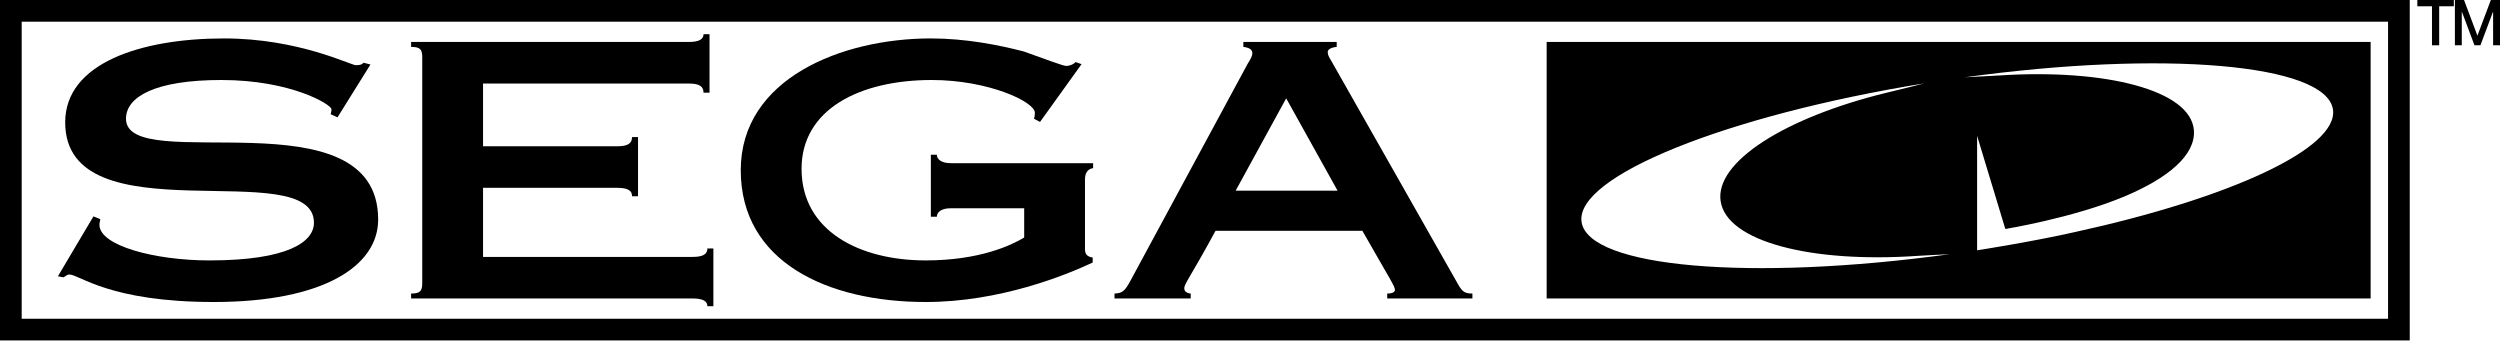
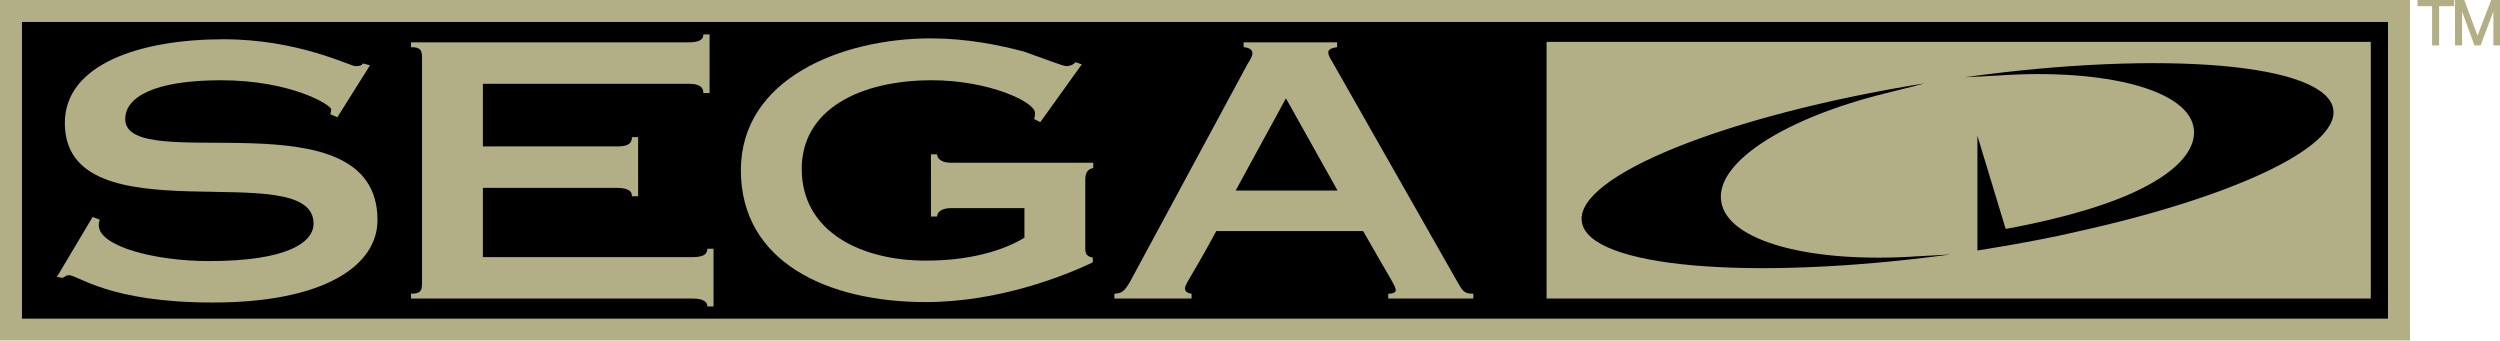
- <svg xmlns="http://www.w3.org/2000/svg" x="0px" y="0px" width="566.929px" height="77.199px">
-   <path d="M76.534 26.614l-1.553-.719c.097-.32.194-.719.194-1.119 0-1.039-9.127-6.633-24.953-6.633-15.146 0-21.651 3.836-21.651 8.79 0 13.104 57.186-6.072 57.186 22.854 0 10.548-12.428 18.699-37.283 18.699-23.689 0-30.486-6.233-32.719-6.233-.583 0-.874.398-1.359.639l-1.262-.24 8.058-13.585 1.554.639c0 .322-.195.642-.195 1.28 0 4.716 12.525 8.069 24.953 8.069 17.671 0 23.69-4.153 23.69-8.55 0-15.66-56.41 3.755-56.41-22.771 0-13.425 17.185-19.019 36.021-19.019 16.894 0 28.739 6.073 29.904 6.073 1.262 0 1.456-.319 1.748-.559l1.553.399-7.476 11.986z" />
-   <path d="M93.229 66.567c2.136 0 2.524-.639 2.524-2.398V13.03c0-1.758-.389-2.397-2.524-2.397V9.514h63.012c2.33 0 3.301-.64 3.301-1.758h1.359v13.265h-1.359c0-1.438-.971-2.077-3.301-2.077H109.54v14.224h30.487c2.33 0 3.301-.64 3.301-2.078h1.359v13.422h-1.359c0-.639-.194-1.118-.777-1.438-.485-.319-1.359-.48-2.524-.48H109.54v15.664h47.575c2.33 0 3.301-.641 3.301-1.918h1.359v13.104h-1.359c0-1.119-.971-1.758-3.301-1.758H93.229v-1.119z" />
-   <path d="M247.888 37.002v1.119c-.971.16-1.845.799-1.845 2.557v15.741c0 1.279.486 1.757 1.748 1.997v1.119c-6.117 2.876-21.069 8.951-37.866 8.951-22.331 0-41.943-9.112-41.943-29.886 0-20.776 22.913-29.886 43.108-29.886 7.962 0 15.535 1.518 21.069 2.957 5.146 1.838 8.932 3.277 9.612 3.277.874 0 1.748-.4 2.136-.879l1.359.479-9.417 13.104-1.36-.719c.097-.319.194-.799.194-1.358 0-2.478-10.485-7.432-23.398-7.432-16.311 0-29.515 6.633-29.515 20.138 0 14.143 13.204 20.773 28.156 20.773 12.234 0 19.418-3.436 22.331-5.193V47.23h-16.699c-1.942 0-3.107.799-3.107 1.916h-1.36V35.085h1.36c0 1.118 1.165 1.917 3.107 1.917h32.33z" />
-   <path d="M252.736 67.687v-1.119c1.748-.079 2.33-.479 3.689-3.037l26.506-49.062c.485-.799 1.067-1.678 1.067-2.397 0-.879-.775-1.279-2.039-1.438v-1.12h21.167v1.119c-1.456.16-2.04.639-2.04 1.199 0 .639.389 1.278.874 2.078l28.156 49.621c1.359 2.478 1.748 3.037 3.786 3.037v1.119h-19.32v-1.119c1.263 0 1.748-.4 1.748-.799 0-.879-.874-1.998-7.38-13.425h-33.302c-5.631 10.387-7.087 11.986-7.087 13.025 0 .719.582 1.119 1.456 1.198v1.119h-17.281zm50.585-24.453L291.67 22.299l-11.457 20.935h23.108z" />
+ <svg xmlns="http://www.w3.org/2000/svg" version="1.1" baseProfile="tiny" id="Ebene_2" x="0px" y="0px" viewBox="-22 358.8 566.9 77.2" xml:space="preserve">
  <g>
-     <path d="M546.461 77.199H0V0h546.461v77.199zM4.917 72.282h536.627V4.917H4.917v67.365z" />
+     <rect x="-17.1" y="363.7" width="536.6" height="67.4" />
+     <g>
+       <g>
+         <path fill="#B2AE85" d="M54.5,385.4l-1.6-0.7c0.1-0.3,0.2-0.7,0.2-1.1c0-1-9.1-6.6-25-6.6c-15.1,0-21.7,3.8-21.7,8.8     c0,13.1,57.2-6.1,57.2,22.9c0,10.5-12.4,18.7-37.3,18.7c-23.7,0-30.5-6.2-32.7-6.2c-0.6,0-0.9,0.4-1.4,0.6l-1.3-0.2l8.1-13.6     l1.6,0.6c0,0.3-0.2,0.6-0.2,1.3c0,4.7,12.5,8.1,25,8.1c17.7,0,23.7-4.2,23.7-8.5c0-15.7-56.4,3.8-56.4-22.8c0-13.4,17.2-19,36-19     c16.9,0,28.7,6.1,29.9,6.1c1.3,0,1.5-0.3,1.7-0.6l1.6,0.4L54.5,385.4z" />
+         <path fill="#B2AE85" d="M71.2,425.4c2.1,0,2.5-0.6,2.5-2.4v-51.1c0-1.8-0.4-2.4-2.5-2.4v-1.1h63c2.3,0,3.3-0.6,3.3-1.8h1.4v13.3     h-1.4c0-1.4-1-2.1-3.3-2.1H87.5V392H118c2.3,0,3.3-0.6,3.3-2.1h1.4v13.4h-1.4c0-0.6-0.2-1.1-0.8-1.4c-0.5-0.3-1.4-0.5-2.5-0.5     H87.5v15.7h47.6c2.3,0,3.3-0.6,3.3-1.9h1.4v13.1h-1.4c0-1.1-1-1.8-3.3-1.8H71.2V425.4z" />
+         <path fill="#B2AE85" d="M225.9,395.8v1.1c-1,0.2-1.8,0.8-1.8,2.6v15.7c0,1.3,0.5,1.8,1.7,2v1.1c-6.1,2.9-21.1,9-37.9,9     c-22.3,0-41.9-9.1-41.9-29.9c0-20.8,22.9-29.9,43.1-29.9c8,0,15.5,1.5,21.1,3c5.1,1.8,8.9,3.3,9.6,3.3c0.9,0,1.7-0.4,2.1-0.9     l1.4,0.5l-9.4,13.1l-1.4-0.7c0.1-0.3,0.2-0.8,0.2-1.4c0-2.5-10.5-7.4-23.4-7.4c-16.3,0-29.5,6.6-29.5,20.1     c0,14.1,13.2,20.8,28.2,20.8c12.2,0,19.4-3.4,22.3-5.2V406h-16.7c-1.9,0-3.1,0.8-3.1,1.9h-1.4v-14.1h1.4c0,1.1,1.2,1.9,3.1,1.9     H225.9z" />
+         <path fill="#B2AE85" d="M230.7,426.5v-1.1c1.7-0.1,2.3-0.5,3.7-3l26.5-49.1c0.5-0.8,1.1-1.7,1.1-2.4c0-0.9-0.8-1.3-2-1.4v-1.1     h21.2v1.1c-1.5,0.2-2,0.6-2,1.2c0,0.6,0.4,1.3,0.9,2.1l28.2,49.6c1.4,2.5,1.7,3,3.8,3v1.1h-19.3v-1.1c1.3,0,1.7-0.4,1.7-0.8     c0-0.9-0.9-2-7.4-13.4h-33.3c-5.6,10.4-7.1,12-7.1,13c0,0.7,0.6,1.1,1.5,1.2v1.1L230.7,426.5L230.7,426.5z M281.3,402l-11.7-20.9     L258.2,402H281.3z" />
+       </g>
+       <g>
+         <path fill="#B2AE85" d="M524.5,436H-22v-77.2h546.5V436z M-17.1,431.1h536.6v-67.4H-17.1V431.1z" />
+       </g>
+       <g>
+         <polygon fill="#B2AE85" points="526.2,360.2 529.5,360.2 529.5,369.1 531.1,369.1 531.1,360.2 534.5,360.2 534.5,358.8      526.2,358.8    " />
+         <polygon fill="#B2AE85" points="542.9,358.8 539.8,366.9 536.8,358.8 534.7,358.8 534.7,369.1 536.3,369.1 536.3,361.4      539.1,369.1 540.5,369.1 543.4,361.4 543.4,369.1 544.9,369.1 544.9,358.8    " />
+       </g>
+       <path fill="#B2AE85" d="M328.7,368.3v58.2h186.9v-58.2H328.7z M336.7,409.1c-1.6-10.4,32.9-24.2,77.7-31.4c-1,0.3-3,0.8-3,0.8    s-4.4,1.1-5.6,1.4c-22.9,5.6-38.9,15.7-37.5,24.6c1.4,9.1,20.5,14.1,44.8,12.4c1.4-0.1,6.1-0.3,7.2-0.4    C375.1,422.6,338.2,419.5,336.7,409.1z M448.7,411.4c-9.9,2.3-22.3,4.2-22.3,4.2v-26l6.4,21.1c0,0,15.2-2.5,26.8-7.3    c10.1-4.2,16.3-9.5,15.9-15.1c-0.7-9.1-20.1-14-44-12.4c-1.6,0.1-6.9,0.4-7.9,0.4c45-6.2,81.9-3.1,83.5,7.3    C508.4,392.4,483.7,403.7,448.7,411.4z" />
+     </g>
  </g>
-   <g>
-     <polygon points="548.183,1.424 551.504,1.424 551.504,10.271 553.137,10.271 553.137,1.424 556.459,1.424 556.459,0 548.183,0       " />
-     <polygon points="564.854,0 561.807,8.09 558.774,0 556.7,0 556.7,10.271 558.262,10.271 558.262,2.599 561.142,10.271     562.487,10.271 565.366,2.602 565.366,10.271 566.929,10.271 566.929,0   " />
-   </g>
-   <path d="M350.736 9.514v58.172h186.856V9.514H350.736zm7.921 40.835c-1.553-10.357 32.851-24.162 77.67-31.437-1.011.261-2.969.762-2.969.762s-4.404 1.076-5.622 1.374c-22.864 5.587-38.882 15.652-37.545 24.577 1.37 9.137 20.469 14.083 44.766 12.392 1.35-.095 6.139-.325 7.181-.372-44.989 6.179-81.929 3.064-83.481-7.296zm112.04 2.238c-9.931 2.257-22.345 4.173-22.345 4.173V30.801l6.4 21.124s15.242-2.474 26.844-7.304c10.084-4.199 16.339-9.466 15.917-15.077-.684-9.115-20.068-13.978-43.999-12.439-1.596.103-6.895.375-7.937.421 44.981-6.181 81.917-3.064 83.471 7.293 1.321 8.81-23.371 20.109-58.351 27.768z" />
</svg>
